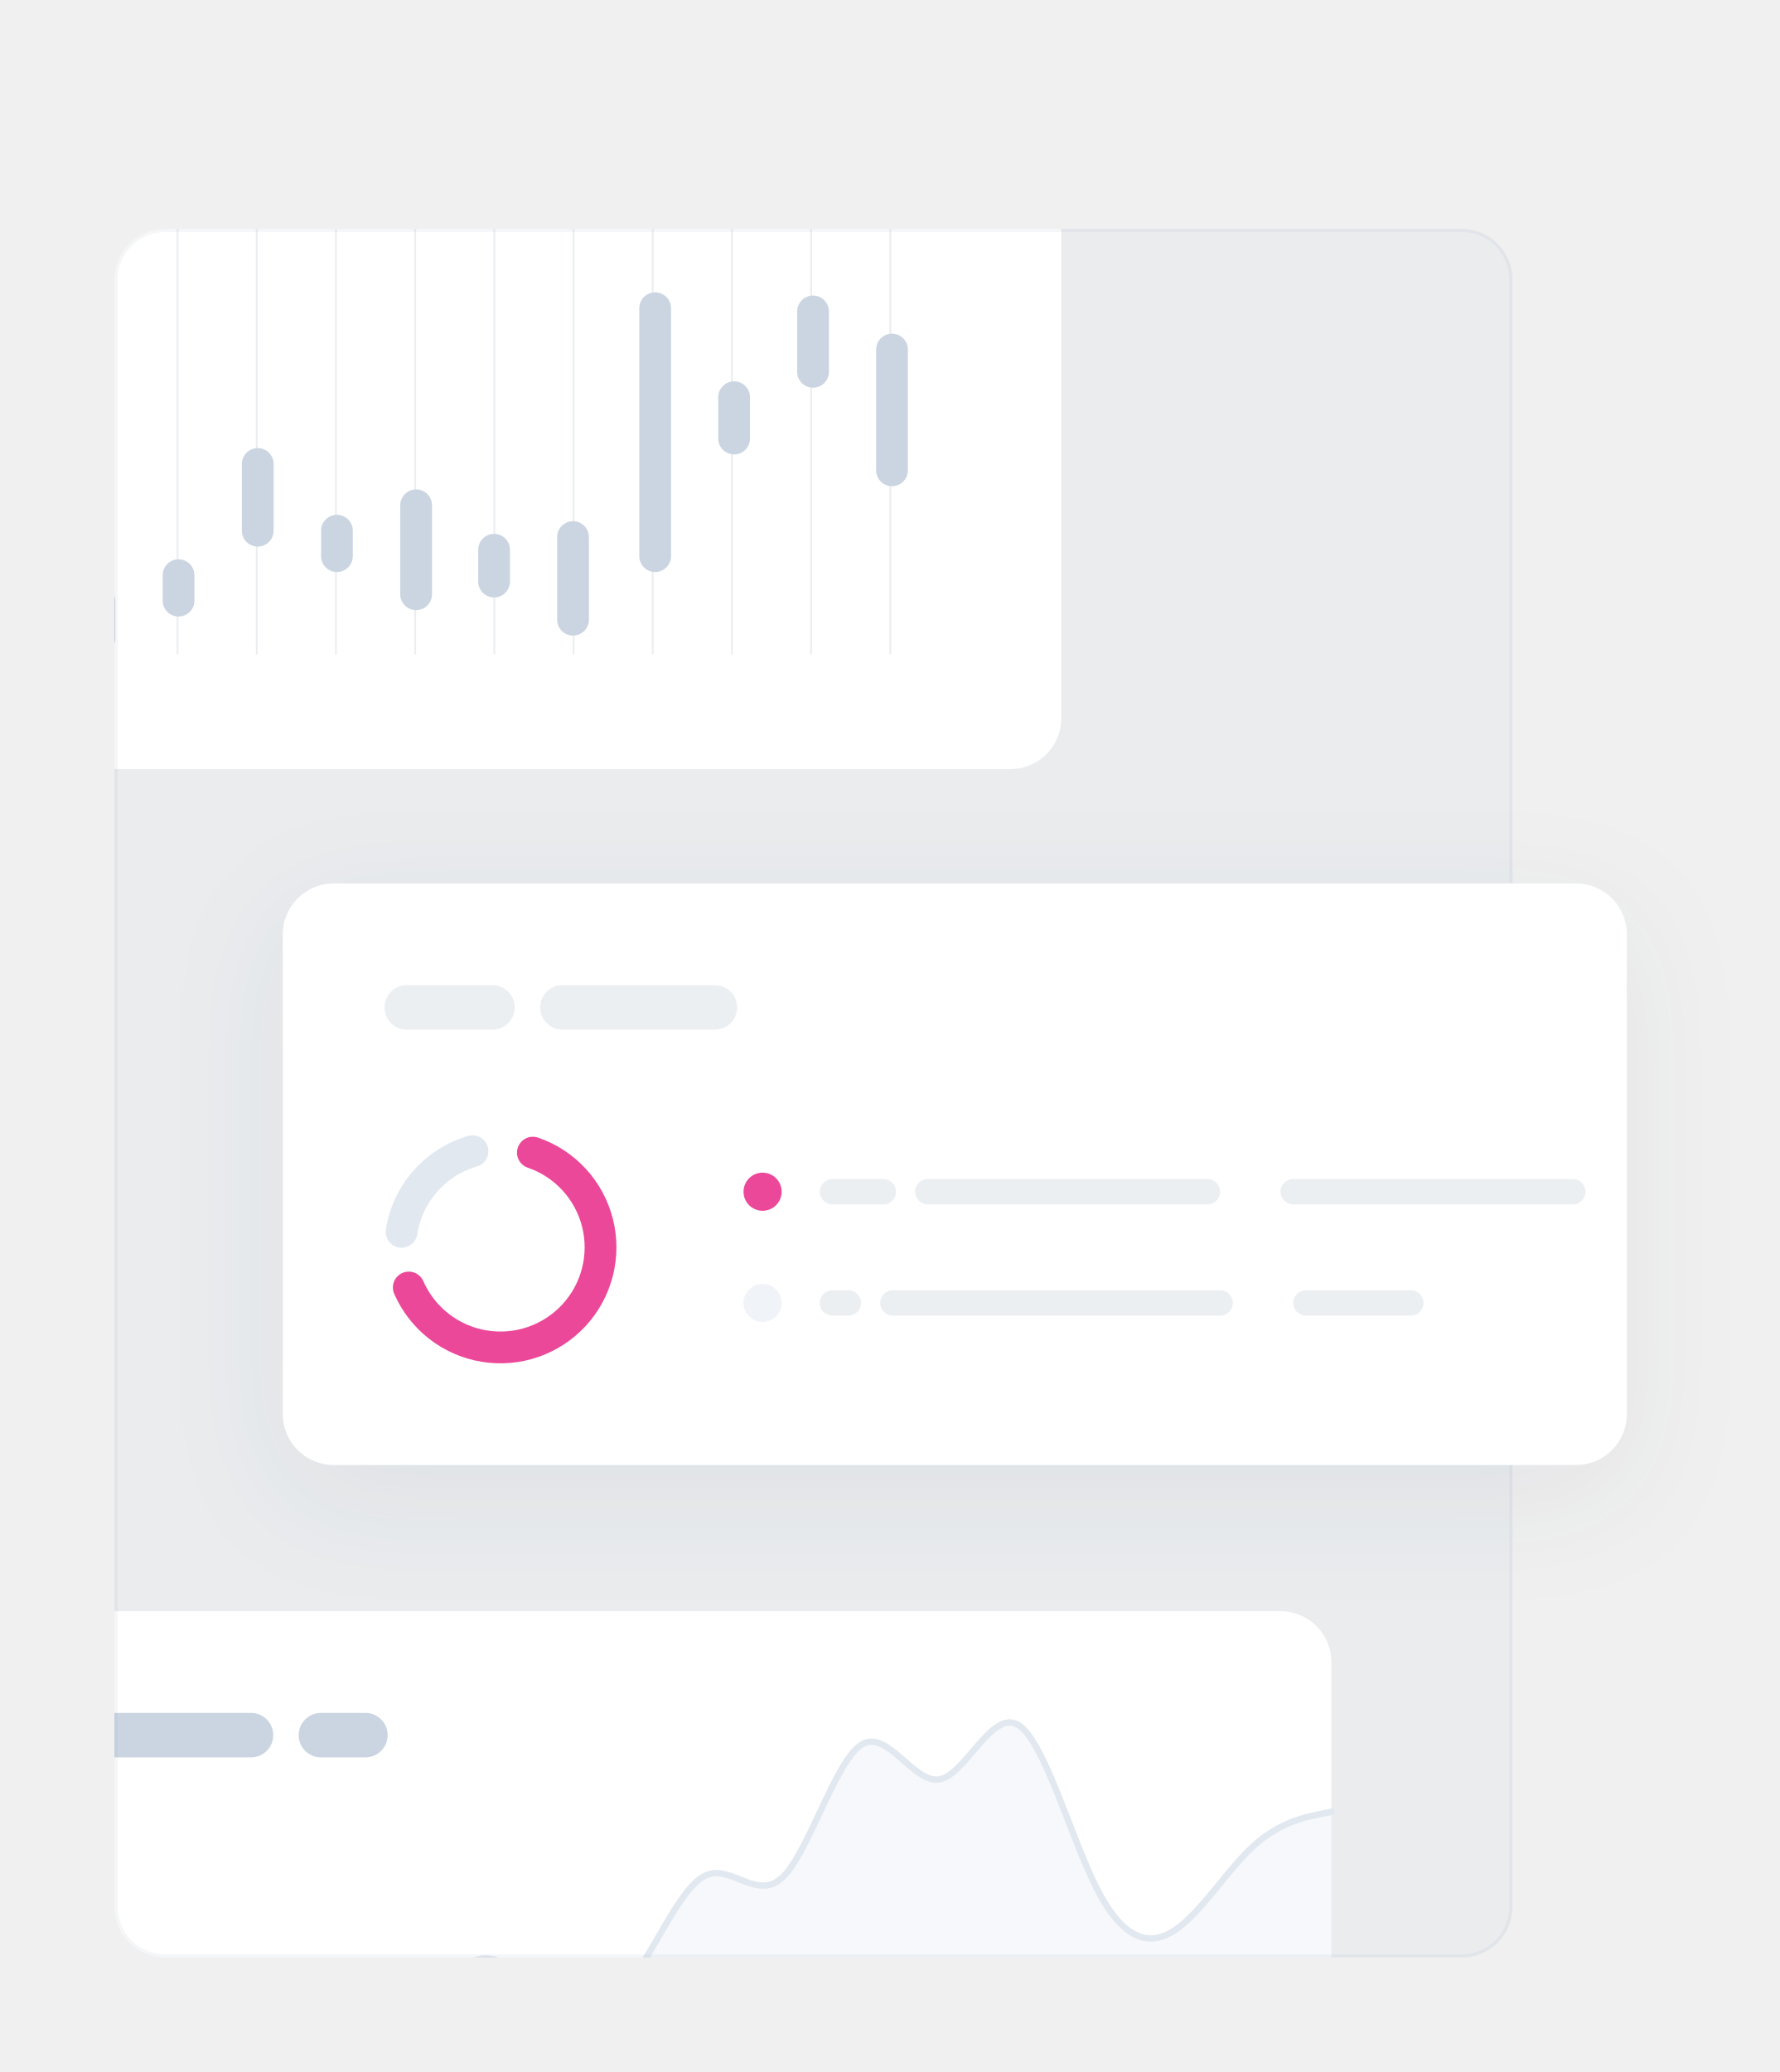
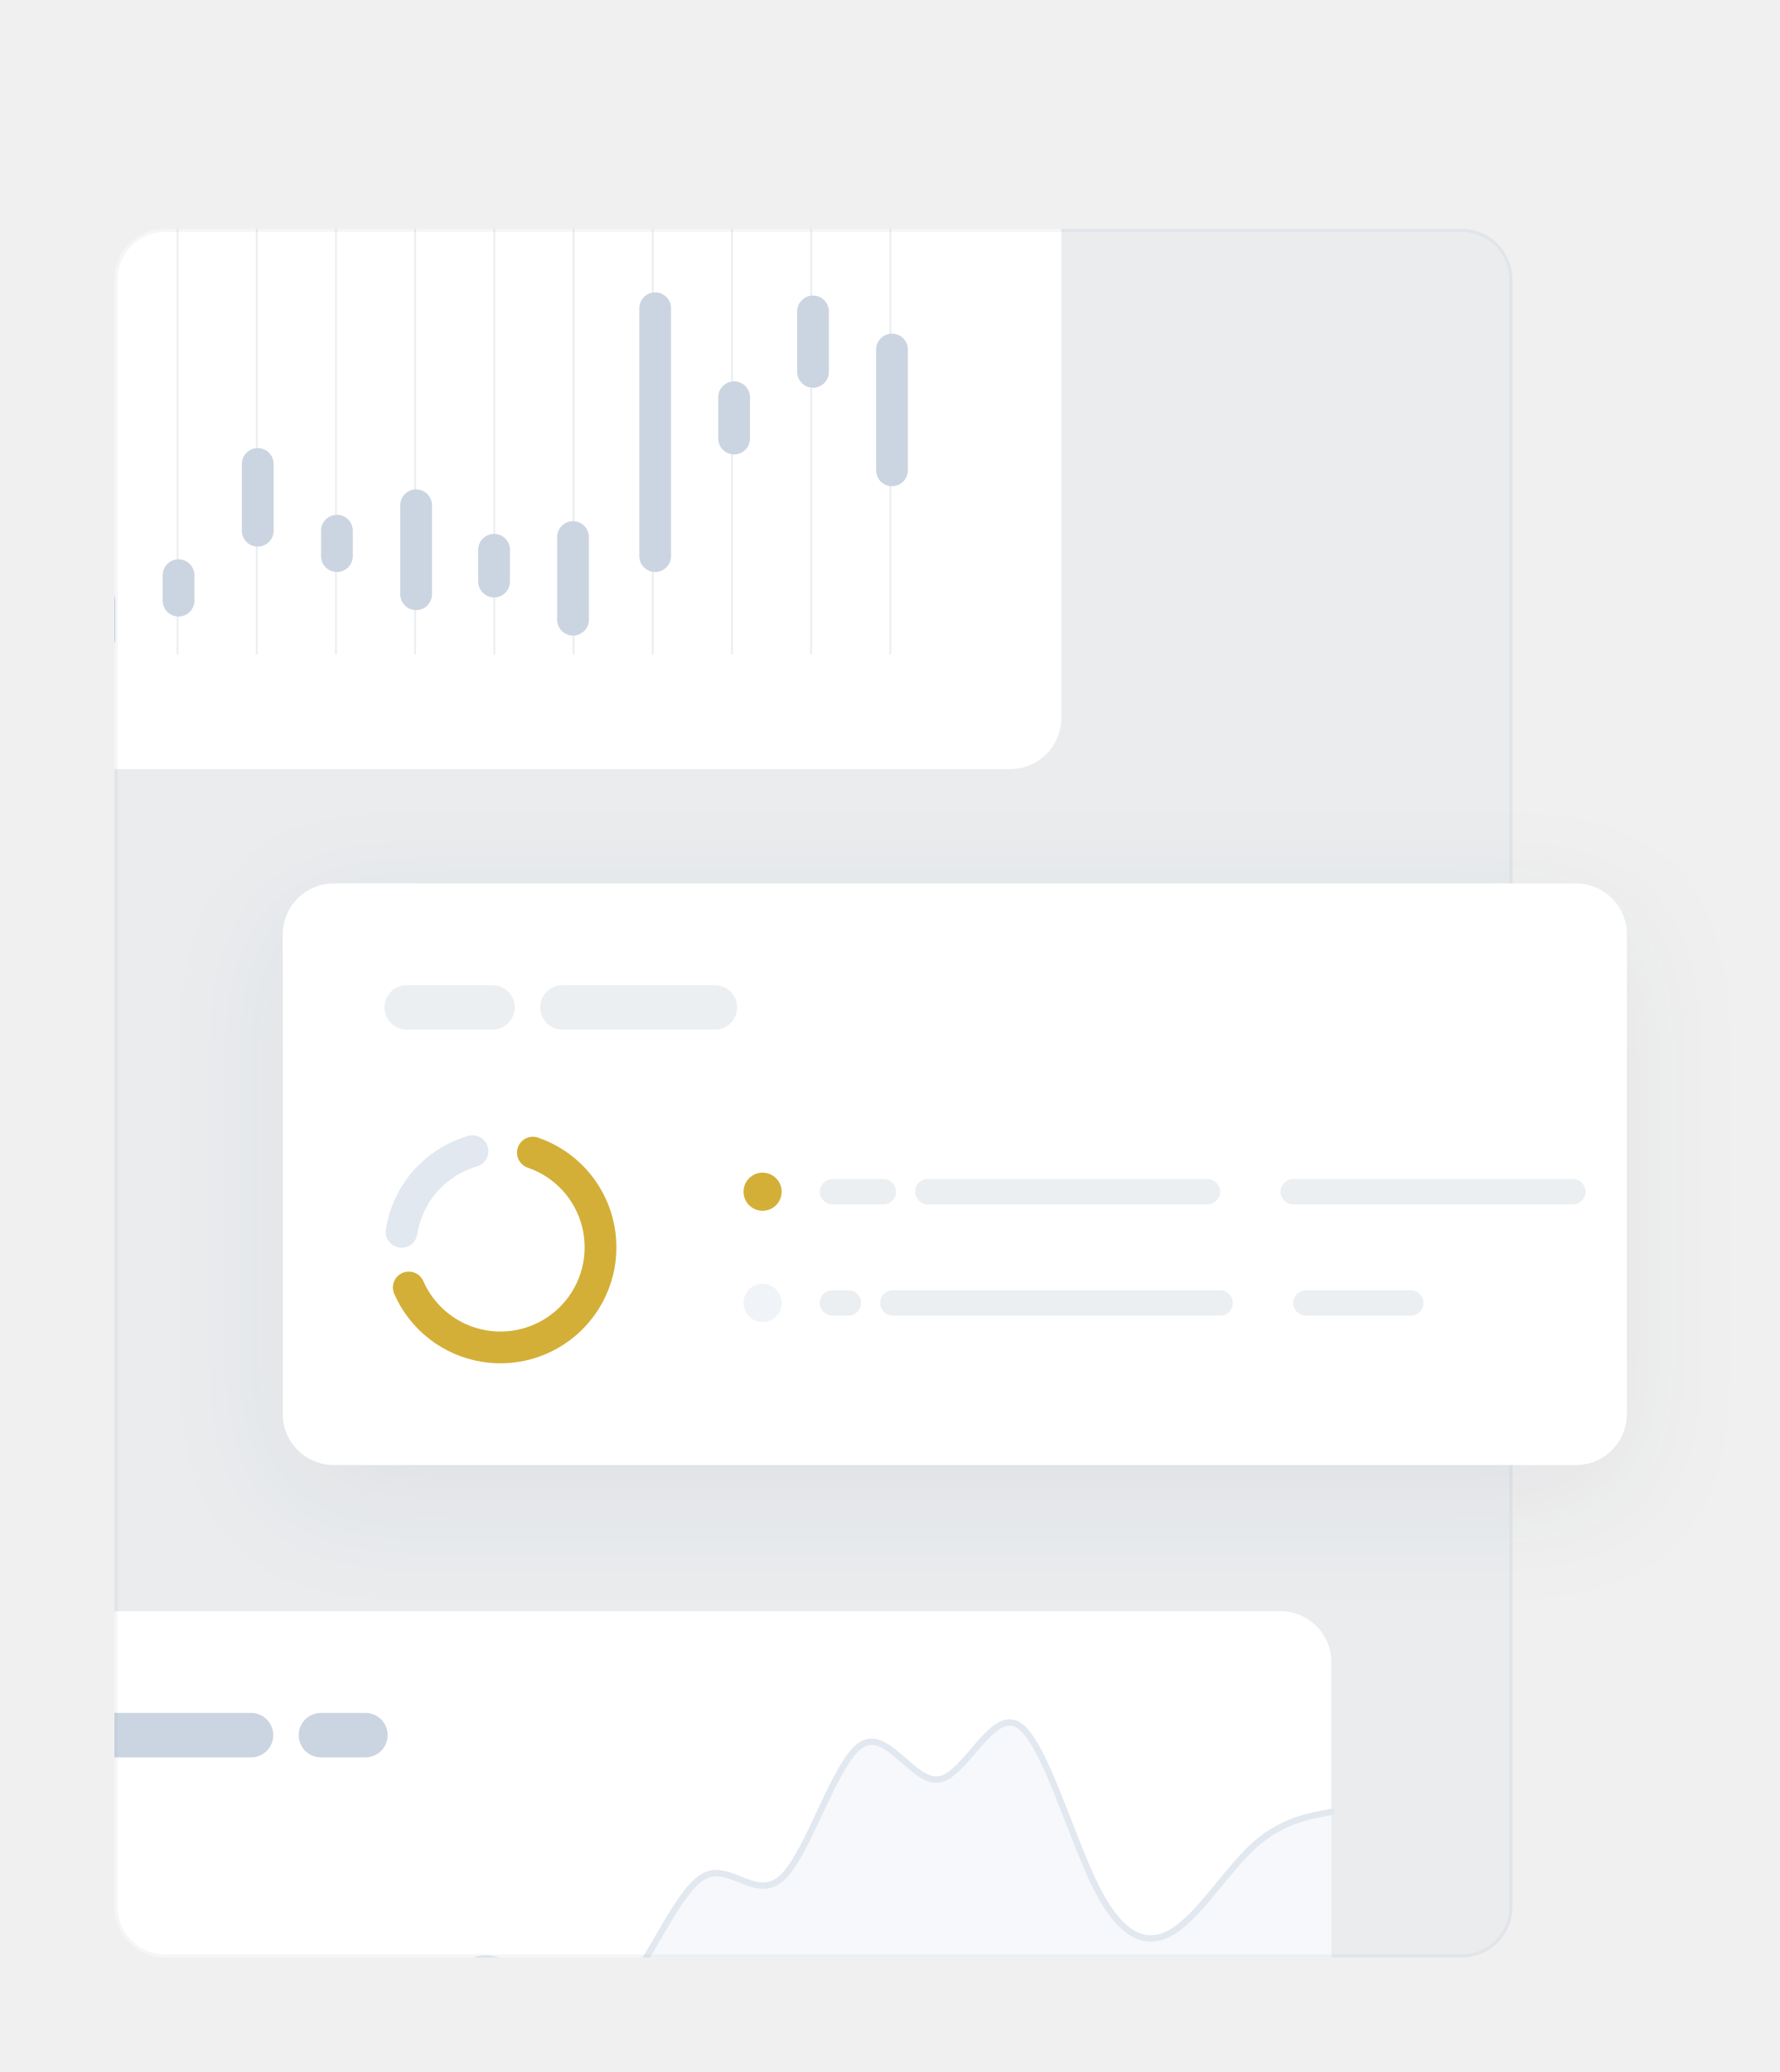
<svg xmlns="http://www.w3.org/2000/svg" width="560" height="652" viewBox="0 0 560 652" fill="none">
  <g clip-path="url(#clip0_797_1668)">
    <rect x="36" y="72" width="440" height="544" rx="16" fill="#4074BC" fill-opacity="0.03" />
    <rect x="-4" y="507" width="423" height="183" rx="16" fill="white" />
    <path opacity="0.3" d="M127.111 649.12L123 658H419V570.124L414.889 570.962C410.778 571.801 402.555 573.477 394.334 581.028C386.111 588.578 377.889 602.004 369.666 607.416C361.445 612.828 353.222 610.229 345 593.895C336.778 577.563 328.555 547.496 320.334 542.72C312.111 537.943 303.889 558.456 295.666 559.905C287.445 561.353 279.222 543.735 271 549.092C262.778 554.448 254.555 582.778 246.334 590.677C238.111 598.575 229.889 586.043 221.666 590.35C213.445 594.654 205.222 615.798 197 625.121C188.778 634.446 180.555 631.949 172.334 626.578C164.111 621.209 155.889 612.965 147.666 617.723C139.445 622.482 131.222 640.241 127.111 649.12Z" fill="#E2E8F0" />
    <path d="M123 658L127.111 649.12C131.222 640.241 139.445 622.482 147.666 617.723C155.889 612.965 164.111 621.209 172.334 626.578C180.555 631.949 188.778 634.446 197 625.121C205.222 615.798 213.445 594.654 221.666 590.35C229.889 586.043 238.111 598.575 246.334 590.677C254.555 582.778 262.778 554.448 271 549.092C279.222 543.735 287.445 561.353 295.666 559.905C303.889 558.456 312.111 537.943 320.334 542.72C328.555 547.496 336.778 577.563 345 593.895C353.222 610.229 361.445 612.828 369.666 607.416C377.889 602.004 386.111 588.578 394.334 581.028C402.555 573.477 410.778 571.801 414.889 570.962L419 570.124" stroke="#E2E8F0" stroke-width="2" stroke-linecap="round" />
    <path d="M79 539H35C31.134 539 28 542.134 28 546C28 549.866 31.134 553 35 553H79C82.866 553 86 549.866 86 546C86 542.134 82.866 539 79 539Z" fill="#CBD5E1" />
    <path d="M115 539H101C97.134 539 94 542.134 94 546C94 549.866 97.134 553 101 553H115C118.866 553 122 549.866 122 546C122 542.134 118.866 539 115 539Z" fill="#CBD5E1" />
    <rect x="-22" y="-24" width="356" height="266" rx="16" fill="white" />
    <path d="M55.887 205.695V58.305" stroke="#ECEFF1" stroke-width="0.61" stroke-linecap="round" />
    <path d="M80.809 205.695V58.305" stroke="#ECEFF1" stroke-width="0.61" stroke-linecap="round" />
    <path d="M105.734 205.695V58.305" stroke="#ECEFF1" stroke-width="0.61" stroke-linecap="round" />
    <path d="M130.656 205.695V58.305" stroke="#ECEFF1" stroke-width="0.61" stroke-linecap="round" />
    <path d="M155.578 205.695V58.305" stroke="#ECEFF1" stroke-width="0.61" stroke-linecap="round" />
    <path d="M180.504 205.695V58.305" stroke="#ECEFF1" stroke-width="0.61" stroke-linecap="round" />
    <path d="M205.426 205.695V58.305" stroke="#ECEFF1" stroke-width="0.61" stroke-linecap="round" />
    <path d="M230.348 205.695V58.305" stroke="#ECEFF1" stroke-width="0.61" stroke-linecap="round" />
    <path d="M255.273 205.695V58.305" stroke="#ECEFF1" stroke-width="0.61" stroke-linecap="round" />
    <path d="M280.195 205.695V58.305" stroke="#ECEFF1" stroke-width="0.61" stroke-linecap="round" />
    <path d="M36.27 189C36.27 186.239 34.031 184 31.27 184C28.508 184 26.27 186.239 26.27 189V201C26.27 203.761 28.508 206 31.27 206C34.031 206 36.27 203.761 36.27 201V189Z" fill="#CBD5E1" />
    <path d="M61.191 181C61.191 178.239 58.953 176 56.191 176C53.43 176 51.191 178.239 51.191 181V189C51.191 191.761 53.43 194 56.191 194C58.953 194 61.191 191.761 61.191 189V181Z" fill="#CBD5E1" />
    <path d="M86.117 146C86.117 143.239 83.879 141 81.117 141C78.356 141 76.117 143.239 76.117 146V167C76.117 169.761 78.356 172 81.117 172C83.879 172 86.117 169.761 86.117 167V146Z" fill="#CBD5E1" />
    <path d="M111.039 167C111.039 164.239 108.8 162 106.039 162C103.278 162 101.039 164.239 101.039 167V175C101.039 177.761 103.278 180 106.039 180C108.8 180 111.039 177.761 111.039 175V167Z" fill="#CBD5E1" />
    <path d="M135.961 159C135.961 156.239 133.722 154 130.961 154C128.2 154 125.961 156.239 125.961 159V187C125.961 189.761 128.2 192 130.961 192C133.722 192 135.961 189.761 135.961 187V159Z" fill="#CBD5E1" />
    <path d="M160.5 173C160.5 170.239 158.261 168 155.5 168C152.739 168 150.5 170.239 150.5 173V183C150.5 185.761 152.739 188 155.5 188C158.261 188 160.5 185.761 160.5 183V173Z" fill="#CBD5E1" />
    <path d="M185.344 169C185.344 166.239 183.105 164 180.344 164C177.582 164 175.344 166.239 175.344 169V195C175.344 197.761 177.582 200 180.344 200C183.105 200 185.344 197.761 185.344 195V169Z" fill="#CBD5E1" />
    <path d="M211.195 97C211.195 94.239 208.957 92 206.195 92C203.434 92 201.195 94.239 201.195 97V175C201.195 177.761 203.434 180 206.195 180C208.957 180 211.195 177.761 211.195 175V97Z" fill="#CBD5E1" />
    <path d="M236.039 125C236.039 122.239 233.8 120 231.039 120C228.278 120 226.039 122.239 226.039 125V138C226.039 140.761 228.278 143 231.039 143C233.8 143 236.039 140.761 236.039 138V125Z" fill="#CBD5E1" />
    <path d="M260.883 98C260.883 95.239 258.644 93 255.883 93C253.121 93 250.883 95.239 250.883 98V117C250.883 119.761 253.121 122 255.883 122C258.644 122 260.883 119.761 260.883 117V98Z" fill="#CBD5E1" />
    <path d="M285.73 110C285.73 107.239 283.492 105 280.73 105C277.969 105 275.73 107.239 275.73 110V148C275.73 150.761 277.969 153 280.73 153C283.492 153 285.73 150.761 285.73 148V110Z" fill="#CBD5E1" />
  </g>
  <rect x="36.5" y="72.5" width="439" height="543" rx="15.5" stroke="#94A3B8" stroke-opacity="0.1" />
  <g filter="url(#filter0_d_797_1668)">
    <rect x="89" y="278" width="423" height="183" rx="16" fill="white" />
  </g>
  <path d="M155 310H128C124.134 310 121 313.134 121 317C121 320.866 124.134 324 128 324H155C158.866 324 162 320.866 162 317C162 313.134 158.866 310 155 310Z" fill="#ECEFF1" />
  <path d="M225 310H177C173.134 310 170 313.134 170 317C170 320.866 173.134 324 177 324H225C228.866 324 232 320.866 232 317C232 313.134 228.866 310 225 310Z" fill="#ECEFF1" />
-   <path d="M167.706 362.699C172.661 364.396 177.114 367.301 180.663 371.152C184.212 375.003 186.745 379.678 188.033 384.754C189.321 389.83 189.322 395.147 188.038 400.224C186.754 405.301 184.225 409.978 180.678 413.831C177.132 417.684 172.681 420.593 167.728 422.293C162.775 423.994 157.476 424.432 152.311 423.57C147.145 422.707 142.277 420.57 138.145 417.352C134.013 414.135 130.749 409.937 128.648 405.141" stroke="#EC4899" stroke-width="10" stroke-linecap="round" />
+   <path d="M167.706 362.699C172.661 364.396 177.114 367.301 180.663 371.152C184.212 375.003 186.745 379.678 188.033 384.754C189.321 389.83 189.322 395.147 188.038 400.224C186.754 405.301 184.225 409.978 180.678 413.831C177.132 417.684 172.681 420.593 167.728 422.293C162.775 423.994 157.476 424.432 152.311 423.57C147.145 422.707 142.277 420.57 138.145 417.352C134.013 414.135 130.749 409.937 128.648 405.141" stroke="#D4AF37" stroke-width="10" stroke-linecap="round" />
  <path d="M126.379 387.623C127.305 381.709 129.898 376.182 133.853 371.688C137.807 367.194 142.961 363.921 148.709 362.25" stroke="#E2E8F0" stroke-width="10" stroke-linecap="round" />
-   <path d="M246 375C246 371.686 243.314 369 240 369C236.686 369 234 371.686 234 375C234 378.314 236.686 381 240 381C243.314 381 246 378.314 246 375Z" fill="#EC4899" />
+   <path d="M246 375C246 371.686 243.314 369 240 369C236.686 369 234 371.686 234 375C234 378.314 236.686 381 240 381C243.314 381 246 378.314 246 375Z" fill="#D4AF37" />
  <path d="M278 371H262C259.791 371 258 372.791 258 375C258 377.209 259.791 379 262 379H278C280.209 379 282 377.209 282 375C282 372.791 280.209 371 278 371Z" fill="#ECEFF1" />
  <path d="M380 371H292C289.791 371 288 372.791 288 375C288 377.209 289.791 379 292 379H380C382.209 379 384 377.209 384 375C384 372.791 382.209 371 380 371Z" fill="#ECEFF1" />
  <path d="M495 371H407C404.791 371 403 372.791 403 375C403 377.209 404.791 379 407 379H495C497.209 379 499 377.209 499 375C499 372.791 497.209 371 495 371Z" fill="#ECEFF1" />
  <path d="M246 410C246 406.686 243.314 404 240 404C236.686 404 234 406.686 234 410C234 413.314 236.686 416 240 416C243.314 416 246 413.314 246 410Z" fill="#F0F3F7" />
  <path d="M267 406H262C259.791 406 258 407.791 258 410C258 412.209 259.791 414 262 414H267C269.209 414 271 412.209 271 410C271 407.791 269.209 406 267 406Z" fill="#ECEFF1" />
  <path d="M384 406H281C278.791 406 277 407.791 277 410C277 412.209 278.791 414 281 414H384C386.209 414 388 412.209 388 410C388 407.791 386.209 406 384 406Z" fill="#ECEFF1" />
  <path d="M444 406H411C408.791 406 407 407.791 407 410C407 412.209 408.791 414 411 414H444C446.209 414 448 412.209 448 410C448 407.791 446.209 406 444 406Z" fill="#ECEFF1" />
  <defs>
    <filter id="filter0_d_797_1668" x="51" y="250" width="499" height="259" filterUnits="userSpaceOnUse" color-interpolation-filters="sRGB">
      <feFlood flood-opacity="0" result="BackgroundImageFix" />
      <feColorMatrix in="SourceAlpha" type="matrix" values="0 0 0 0 0 0 0 0 0 0 0 0 0 0 0 0 0 0 127 0" result="hardAlpha" />
      <feOffset dy="10" />
      <feGaussianBlur stdDeviation="19" />
      <feColorMatrix type="matrix" values="0 0 0 0 0.094 0 0 0 0 0.153 0 0 0 0 0.294 0 0 0 0.06 0" />
      <feBlend mode="normal" in2="BackgroundImageFix" result="effect1_dropShadow_797_1668" />
      <feBlend mode="normal" in="SourceGraphic" in2="effect1_dropShadow_797_1668" result="shape" />
    </filter>
    <clipPath id="clip0_797_1668">
      <rect x="36" y="72" width="440" height="544" rx="16" fill="white" />
    </clipPath>
  </defs>
</svg>
